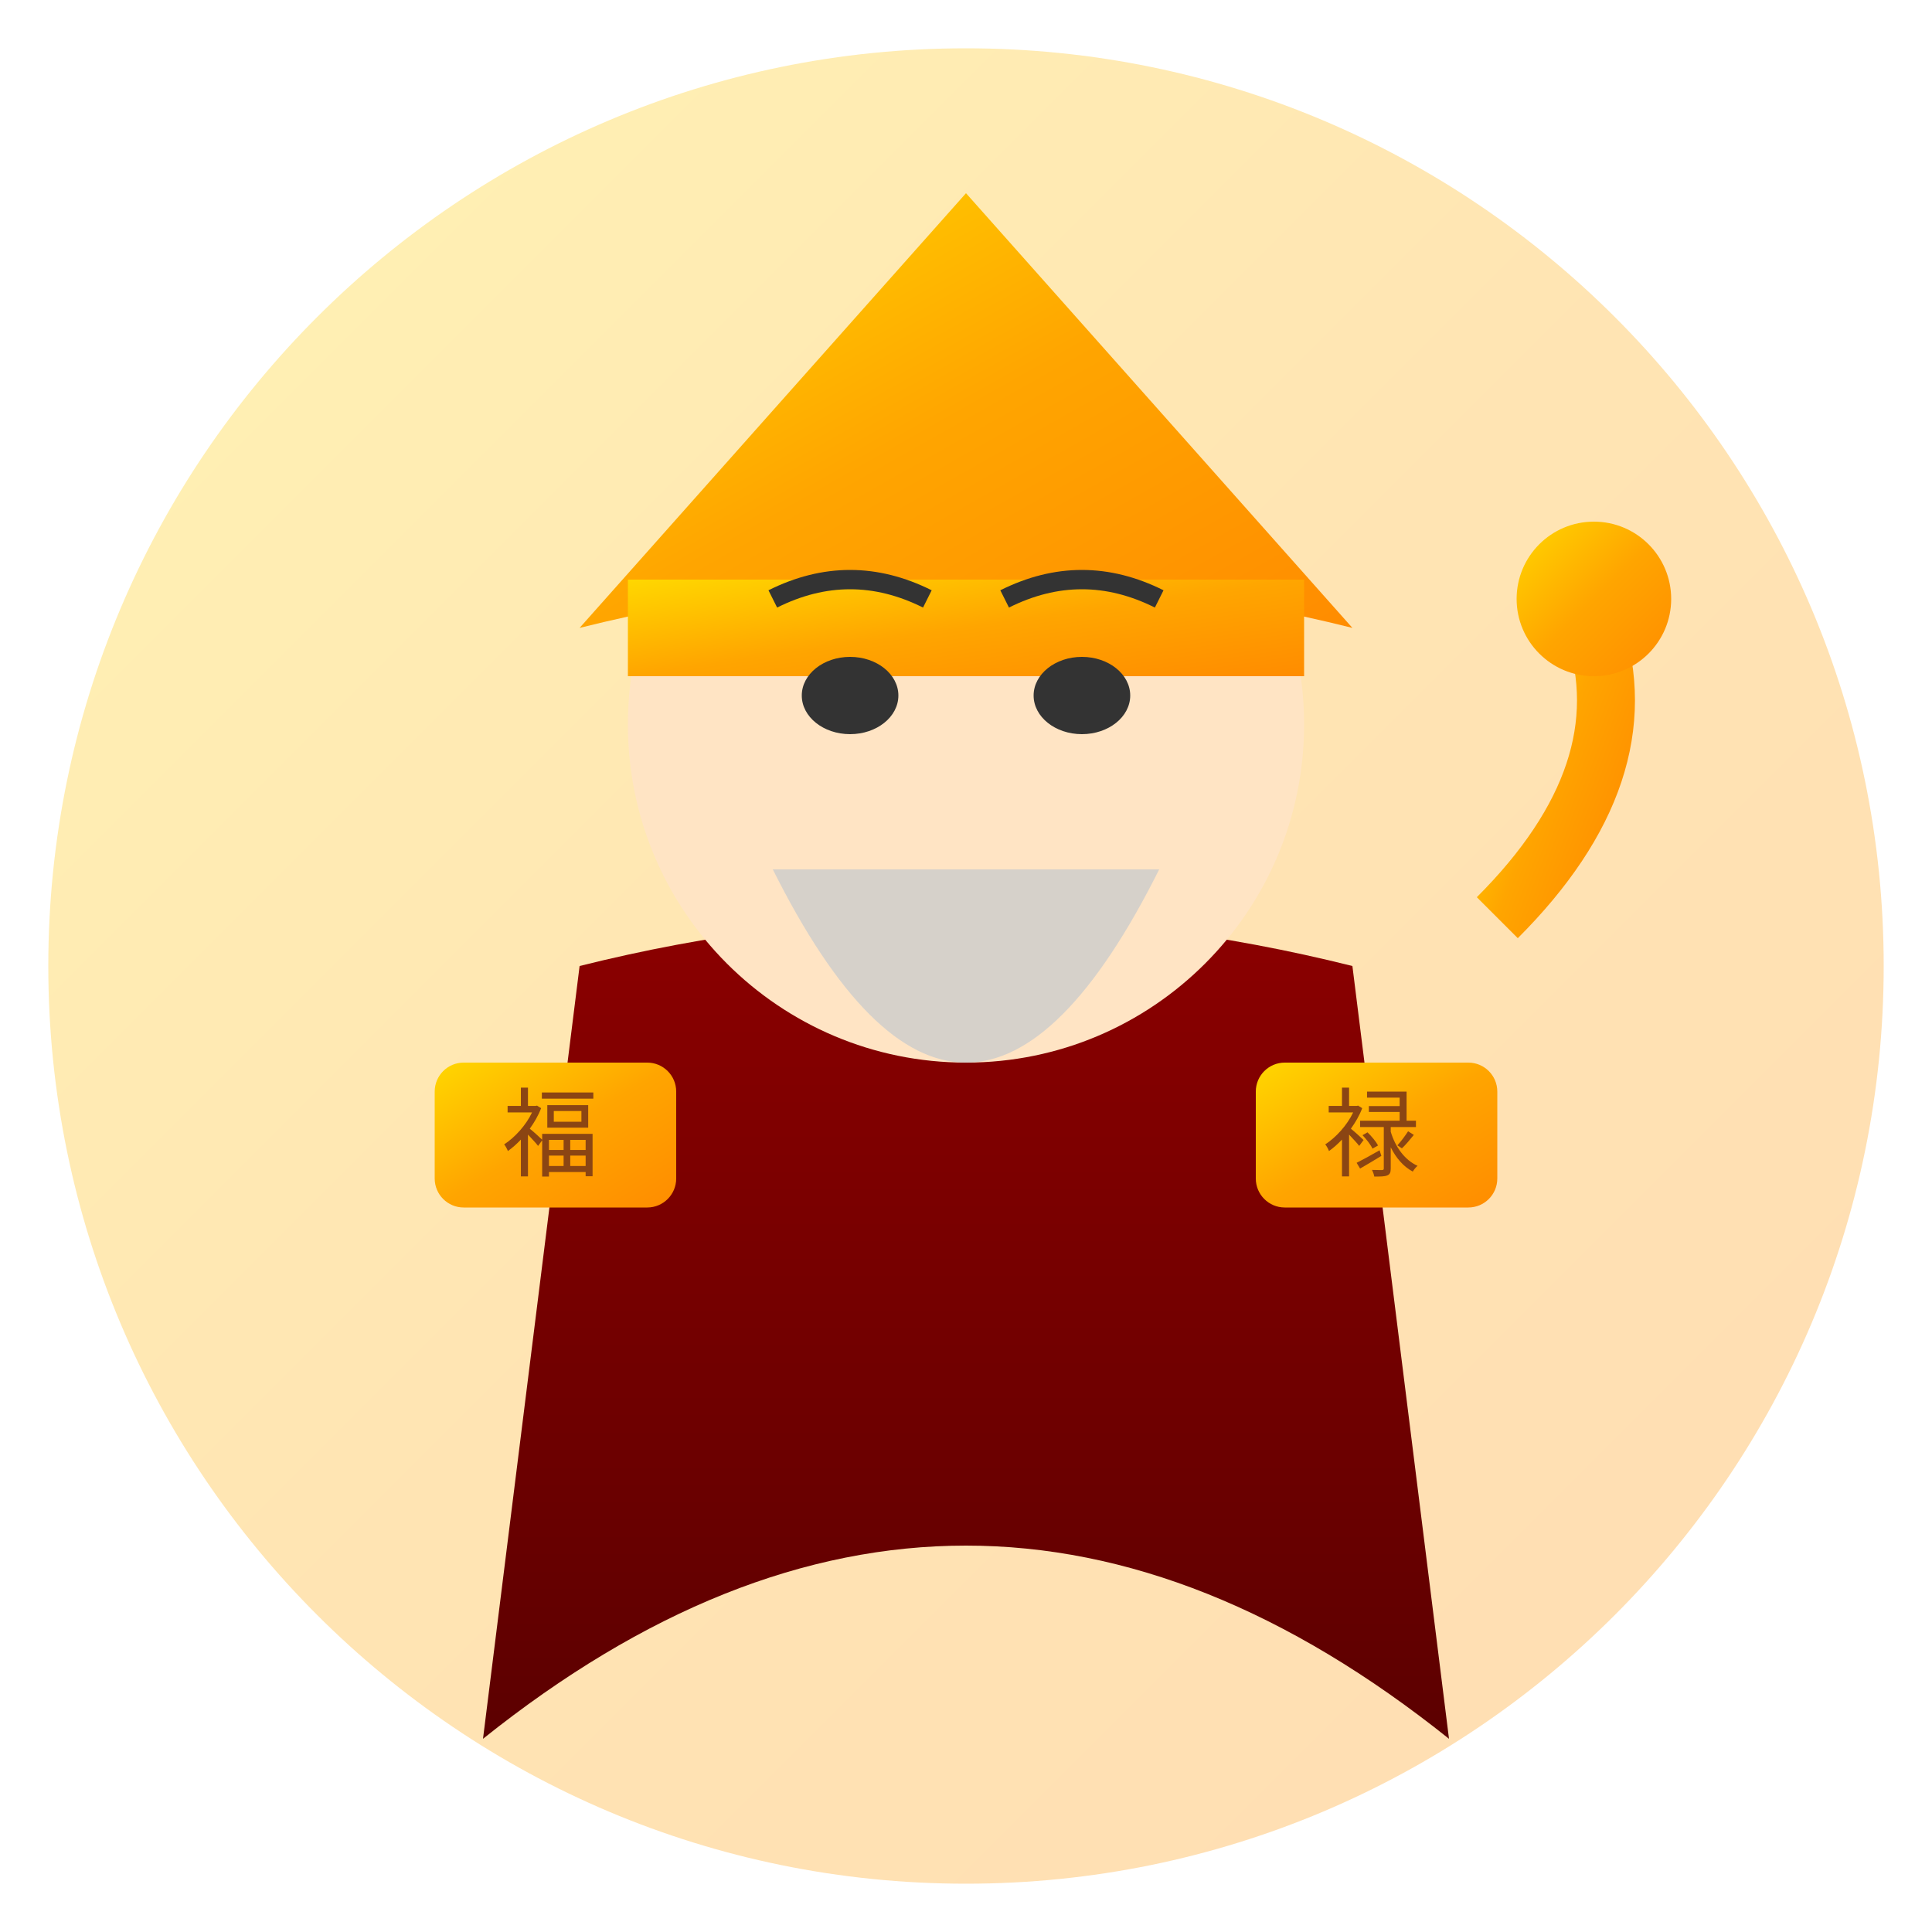
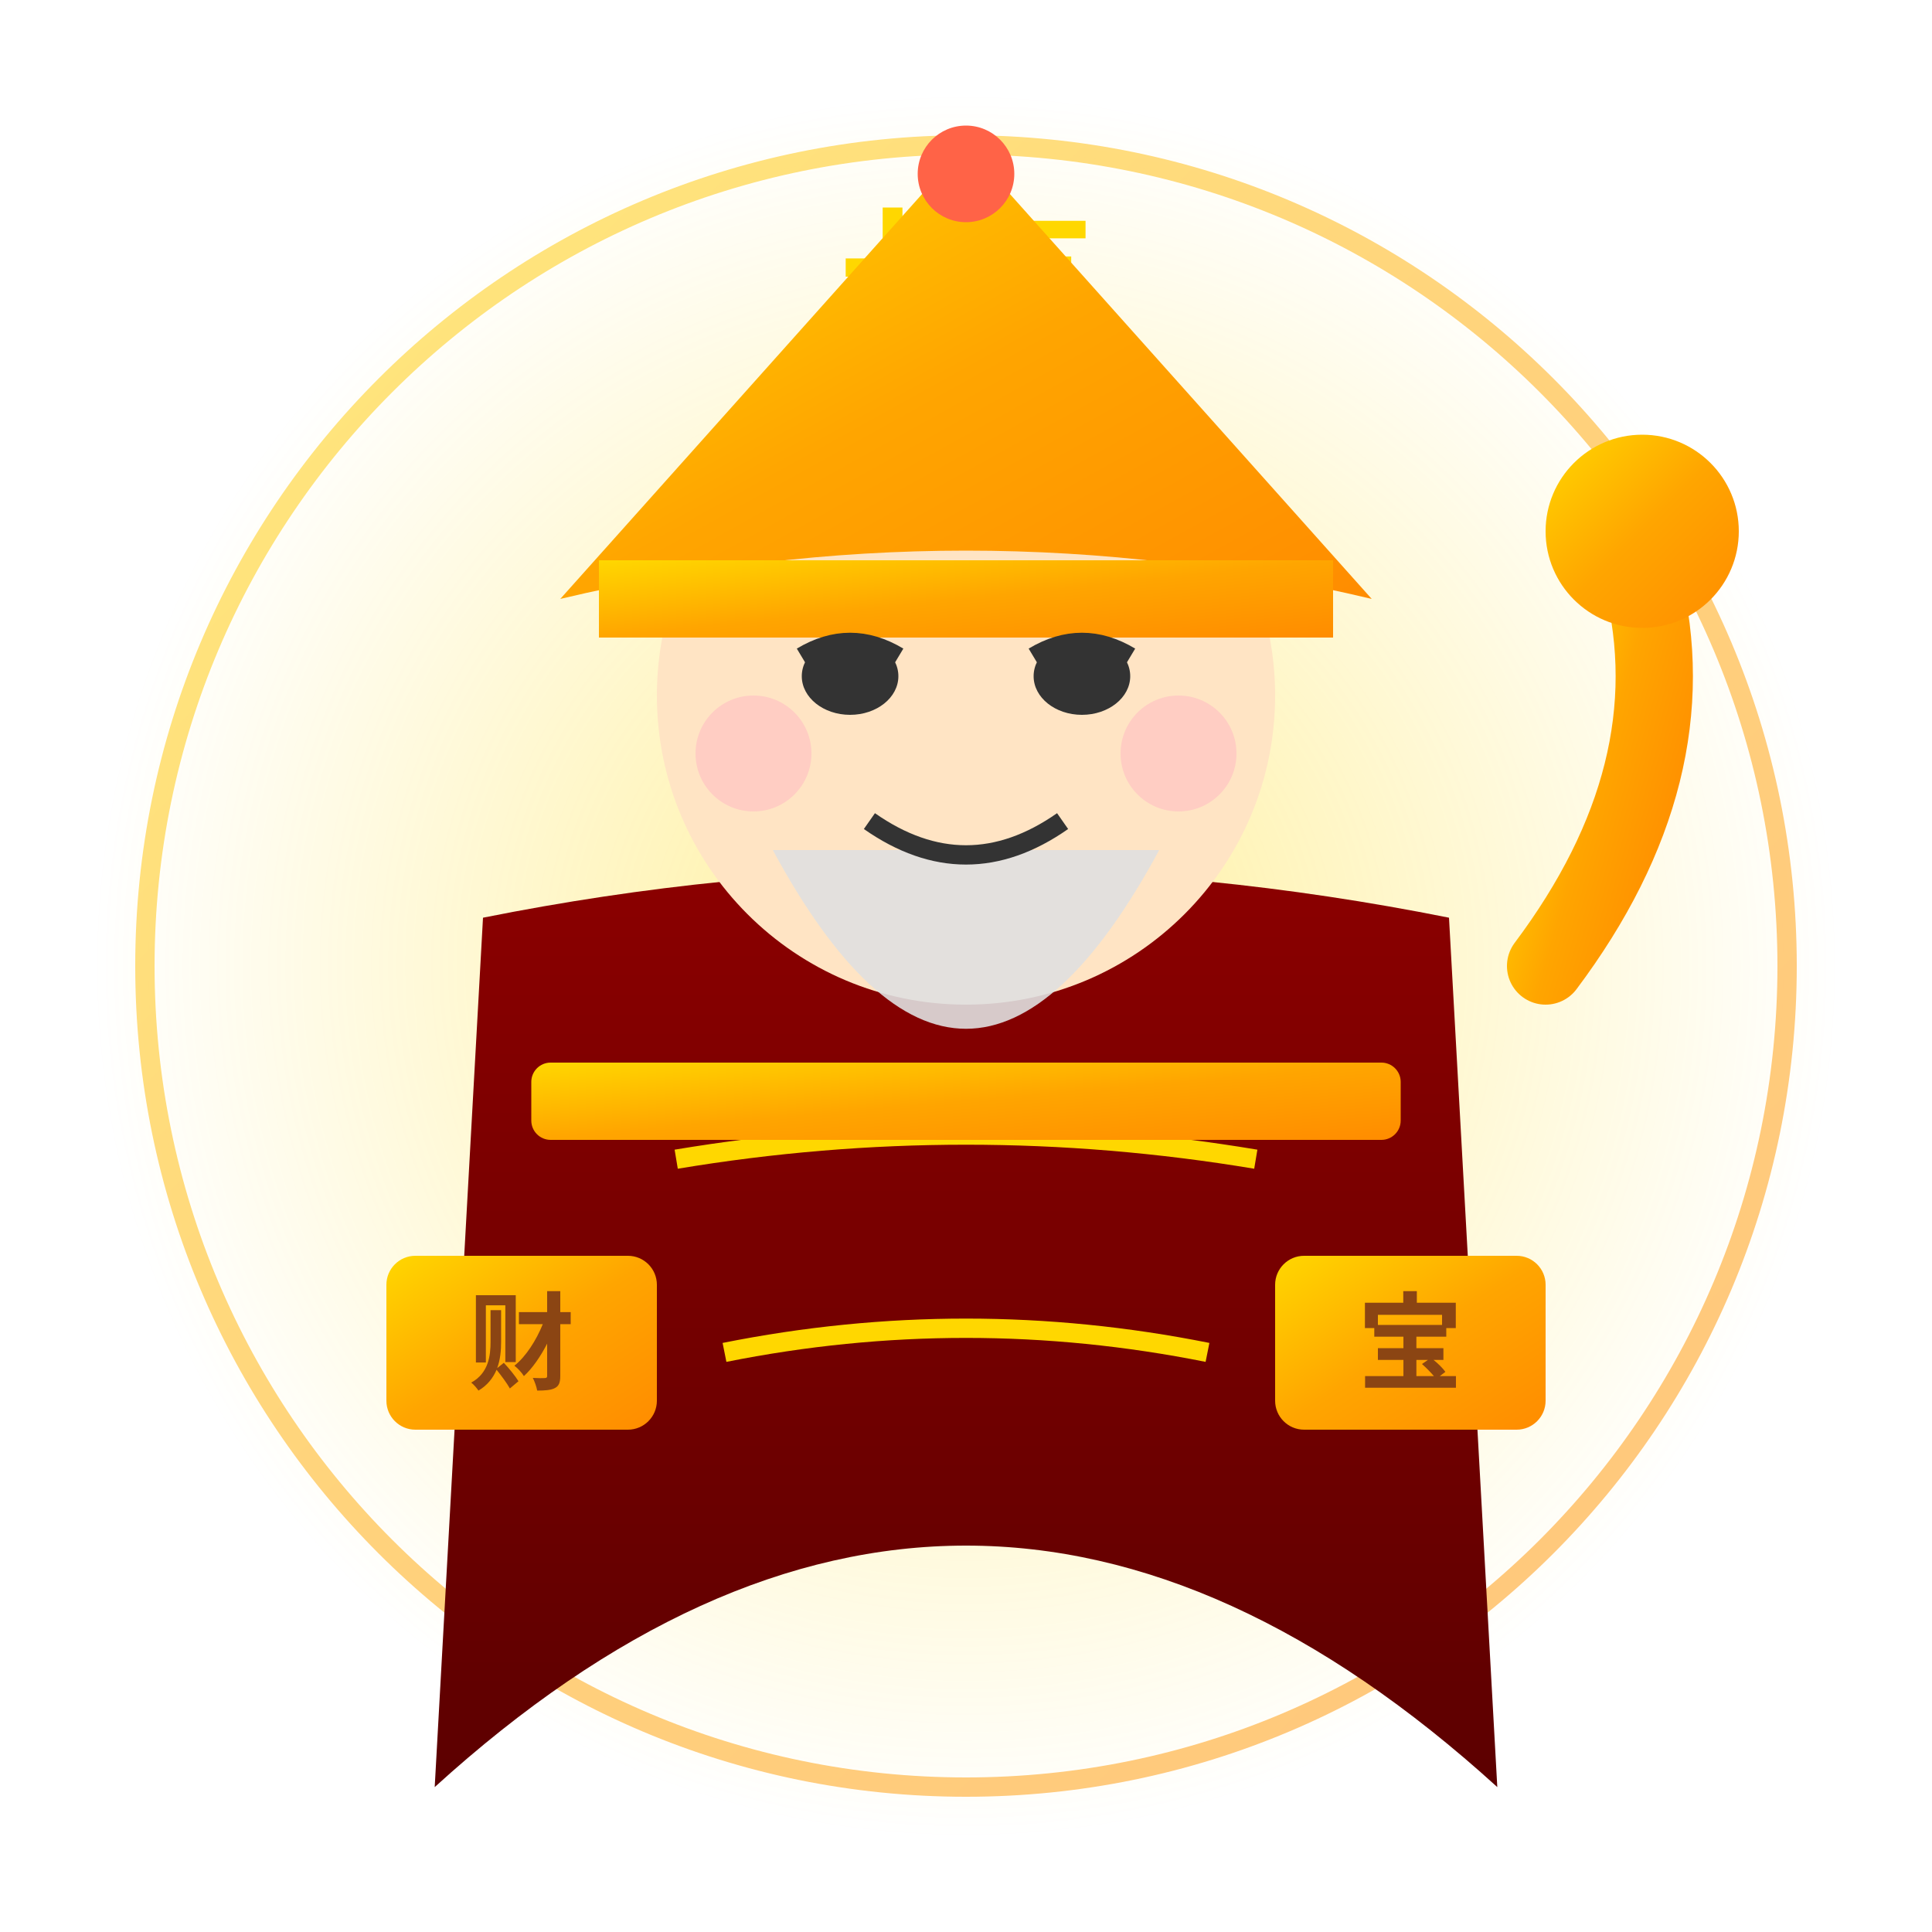
<svg xmlns="http://www.w3.org/2000/svg" viewBox="0 0 200 200">
  <defs>
-     <linearGradient id="gold" x1="0%" y1="0%" x2="100%" y2="100%">
+     <linearGradient id="caishen-gold" x1="0%" y1="0%" x2="100%" y2="100%">
      <stop offset="0%" style="stop-color:#FFD700" />
      <stop offset="50%" style="stop-color:#FFA500" />
      <stop offset="100%" style="stop-color:#FF8C00" />
    </linearGradient>
-     <linearGradient id="robe" x1="0%" y1="0%" x2="0%" y2="100%">
+     <linearGradient id="caishen-robe" x1="0%" y1="0%" x2="0%" y2="100%">
      <stop offset="0%" style="stop-color:#8B0000" />
      <stop offset="100%" style="stop-color:#5C0000" />
    </linearGradient>
+     <radialGradient id="caishen-glow" cx="50%" cy="50%" r="50%">
+       <stop offset="0%" style="stop-color:#FFD700;stop-opacity:0.4" />
+       <stop offset="100%" style="stop-color:#FFD700;stop-opacity:0" />
+     </radialGradient>
  </defs>
-   <circle cx="100" cy="100" r="95" fill="url(#gold)" opacity="0.3" />
-   <path d="M50 180 Q100 140 150 180 L140 100 Q100 90 60 100 Z" fill="url(#robe)" />
-   <circle cx="100" cy="75" r="35" fill="#FFE4C4" />
-   <path d="M60 65 L100 20 L140 65 Q100 55 60 65" fill="url(#gold)" />
-   <rect x="65" y="60" width="70" height="10" fill="url(#gold)" />
-   <path d="M80 90 Q100 130 120 90" fill="#CCCCCC" opacity="0.8" />
-   <ellipse cx="88" cy="72" rx="5" ry="4" fill="#333" />
-   <ellipse cx="112" cy="72" rx="5" ry="4" fill="#333" />
-   <path d="M80 62 Q88 58 96 62" stroke="#333" stroke-width="2" fill="none" />
-   <path d="M104 62 Q112 58 120 62" stroke="#333" stroke-width="2" fill="none" />
-   <rect x="45" y="110" width="25" height="15" rx="3" fill="url(#gold)" />
-   <text x="57" y="121" font-size="10" fill="#8B4513" text-anchor="middle">福</text>
-   <rect x="130" y="110" width="25" height="15" rx="3" fill="url(#gold)" />
-   <text x="142" y="121" font-size="10" fill="#8B4513" text-anchor="middle">禄</text>
-   <path d="M155 95 Q170 80 165 65" stroke="url(#gold)" stroke-width="6" fill="none" />
-   <circle cx="165" cy="62" r="8" fill="url(#gold)" />
+   <circle cx="100" cy="100" r="90" fill="url(#caishen-glow)" />
+   <circle cx="100" cy="100" r="85" fill="none" stroke="url(#caishen-gold)" stroke-width="2" opacity="0.5" />
+   <text x="100" y="45" font-size="28" fill="#FFD700" text-anchor="middle" font-family="serif">福</text>
+   <path d="M45 185 Q100 135 155 185 L150 95 Q100 85 50 95 Z" fill="url(#caishen-robe)" />
+   <path d="M70 120 Q100 115 130 120" stroke="#FFD700" stroke-width="2" fill="none" />
+   <path d="M75 140 Q100 135 125 140" stroke="#FFD700" stroke-width="2" fill="none" />
+   <rect x="55" y="110" width="90" height="8" rx="2" fill="url(#caishen-gold)" />
+   <circle cx="100" cy="72" r="32" fill="#FFE4C4" />
+   <path d="M58 62 L100 15 L142 62 Q100 52 58 62" fill="url(#caishen-gold)" />
+   <rect x="62" y="58" width="76" height="8" fill="url(#caishen-gold)" />
+   <circle cx="100" cy="18" r="5" fill="#FF6347" />
+   <ellipse cx="88" cy="70" rx="5" ry="4" fill="#333" />
+   <ellipse cx="112" cy="70" rx="5" ry="4" fill="#333" />
+   <path d="M83 68 Q88 65 93 68" stroke="#333" stroke-width="2" fill="none" />
+   <path d="M107 68 Q112 65 117 68" stroke="#333" stroke-width="2" fill="none" />
+   <circle cx="78" cy="78" r="6" fill="#FFB6C1" opacity="0.5" />
+   <circle cx="122" cy="78" r="6" fill="#FFB6C1" opacity="0.5" />
+   <path d="M80 88 Q100 125 120 88" fill="#E0E0E0" opacity="0.9" />
+   <path d="M90 85 Q100 92 110 85" stroke="#333" stroke-width="2" fill="none" />
+   <rect x="40" y="130" width="28" height="18" rx="3" fill="url(#caishen-gold)" />
+   <text x="54" y="143" font-size="11" fill="#8B4513" text-anchor="middle" font-weight="bold">财</text>
+   <rect x="132" y="130" width="28" height="18" rx="3" fill="url(#caishen-gold)" />
+   <text x="146" y="143" font-size="11" fill="#8B4513" text-anchor="middle" font-weight="bold">宝</text>
+   <path d="M160 100 Q175 80 170 60" stroke="url(#caishen-gold)" stroke-width="8" fill="none" stroke-linecap="round" />
+   <circle cx="170" cy="55" r="10" fill="url(#caishen-gold)" />
</svg>
